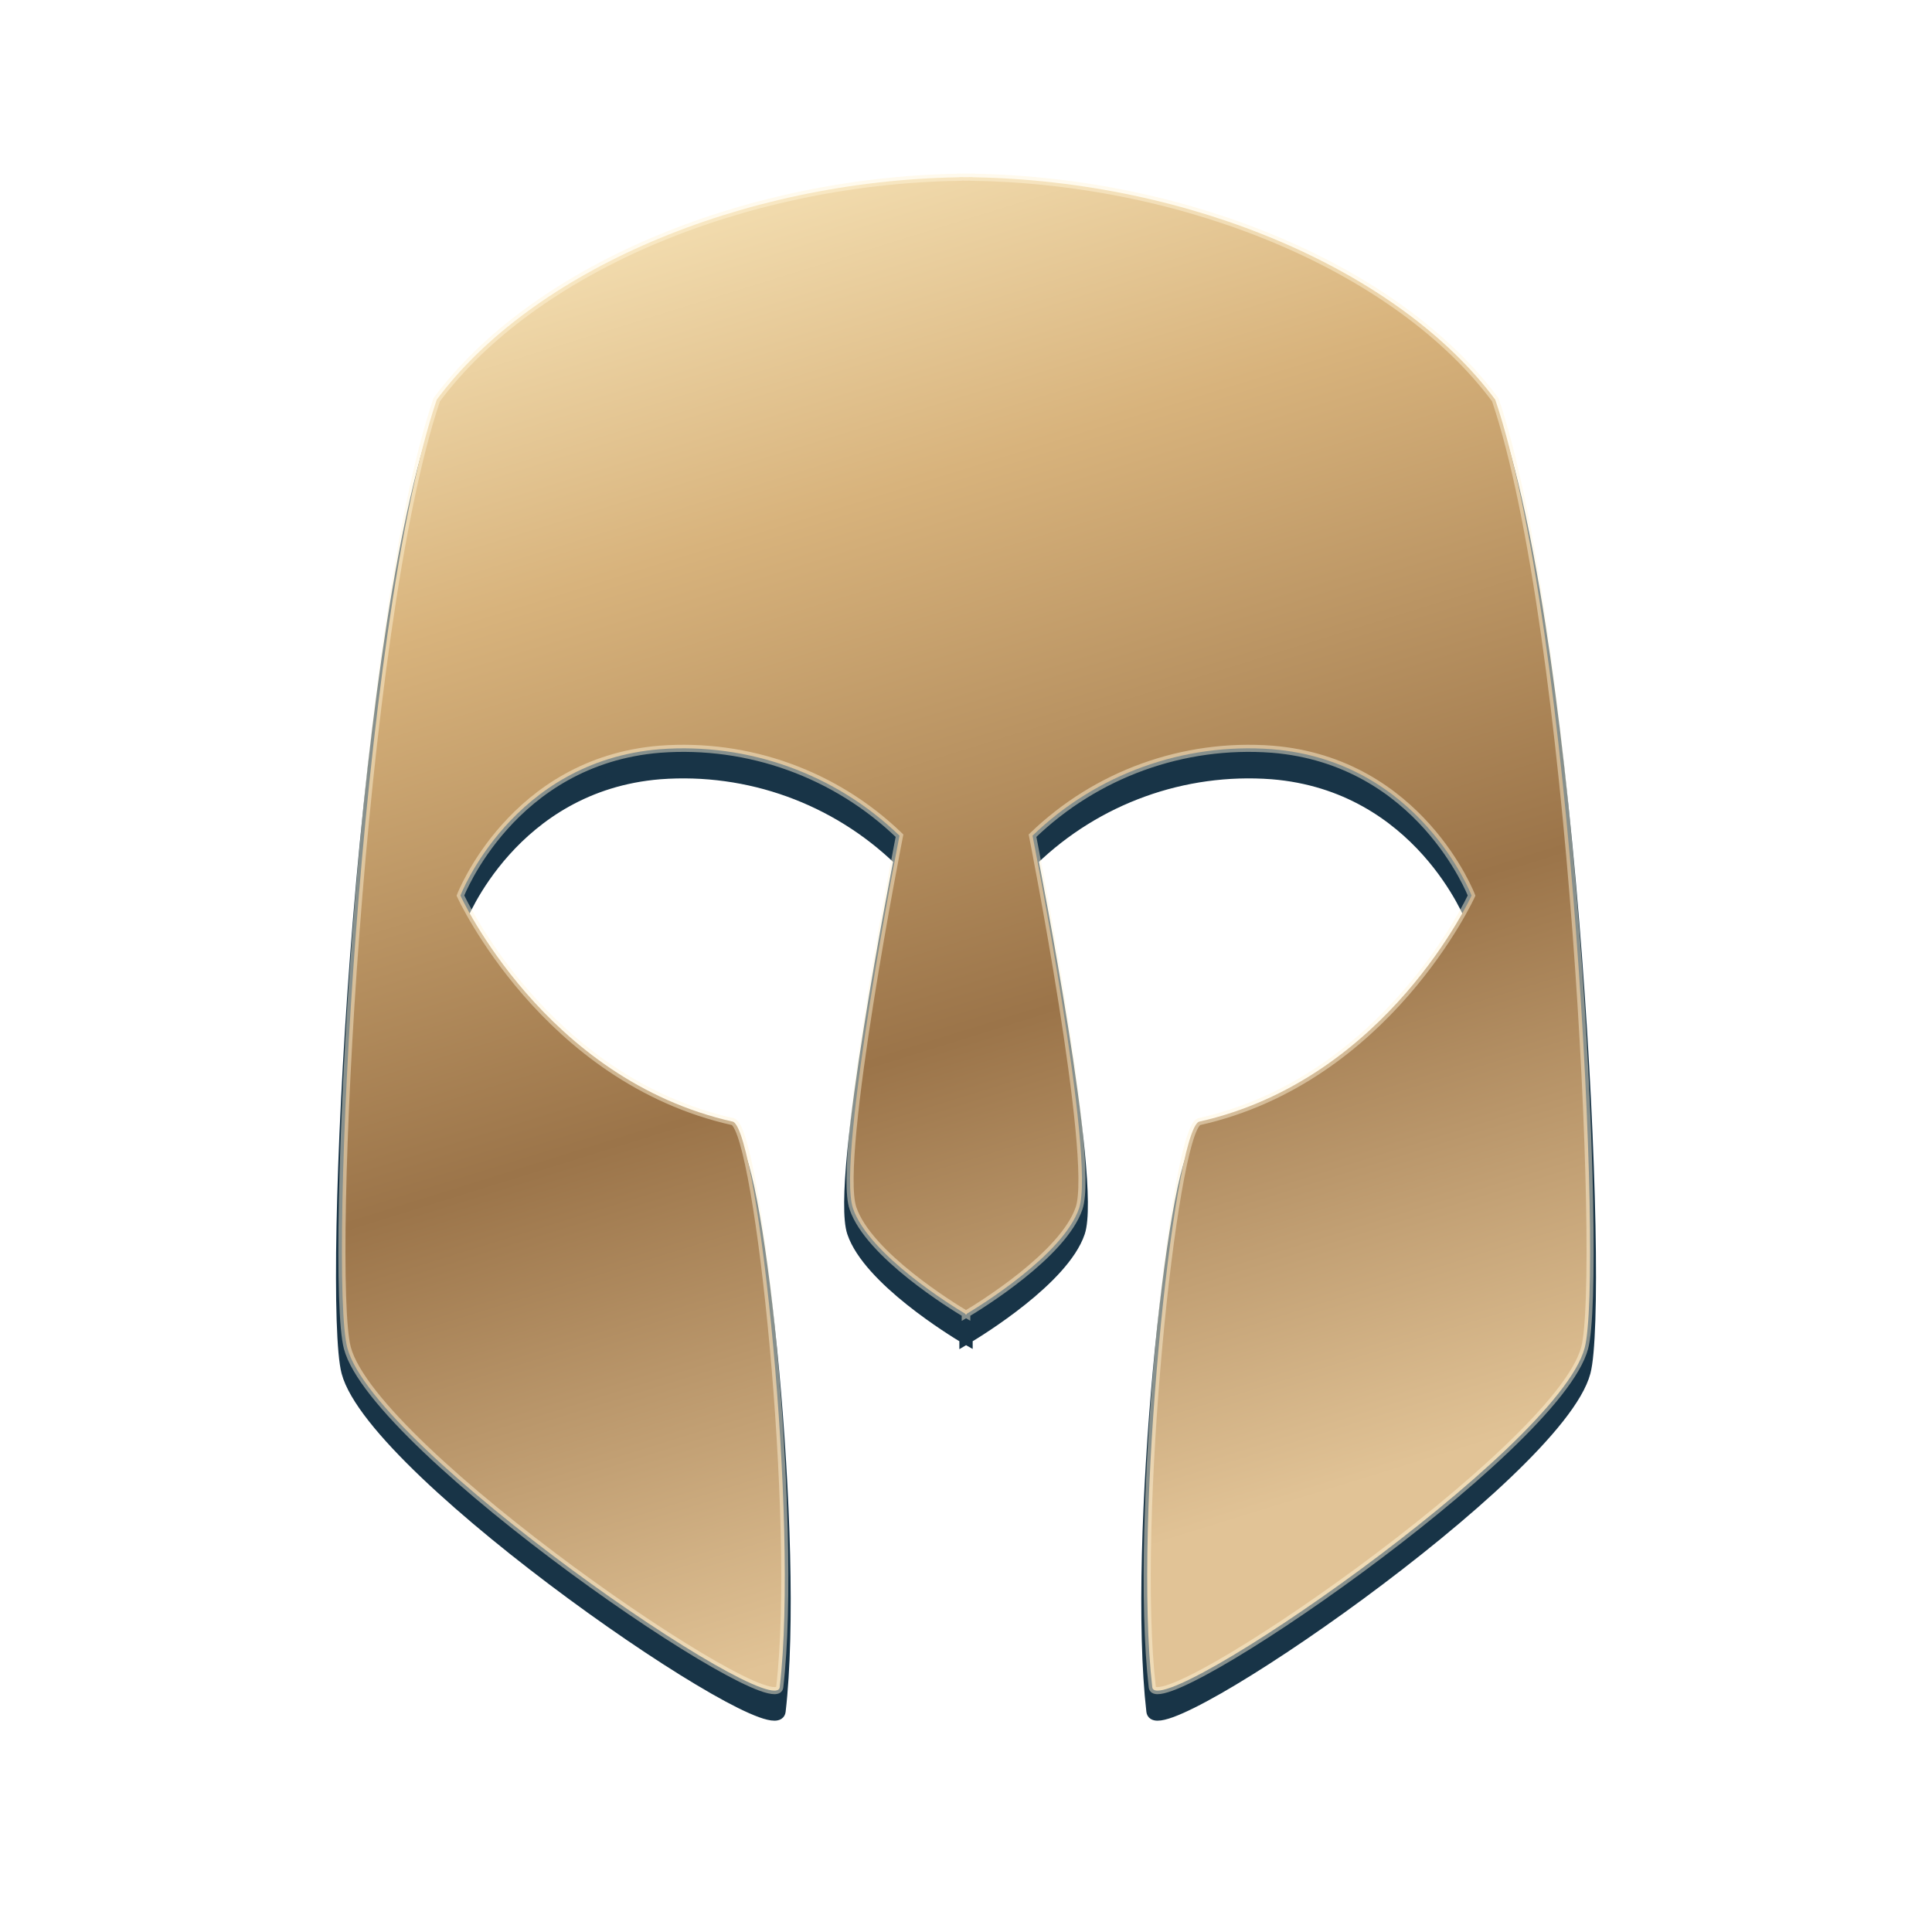
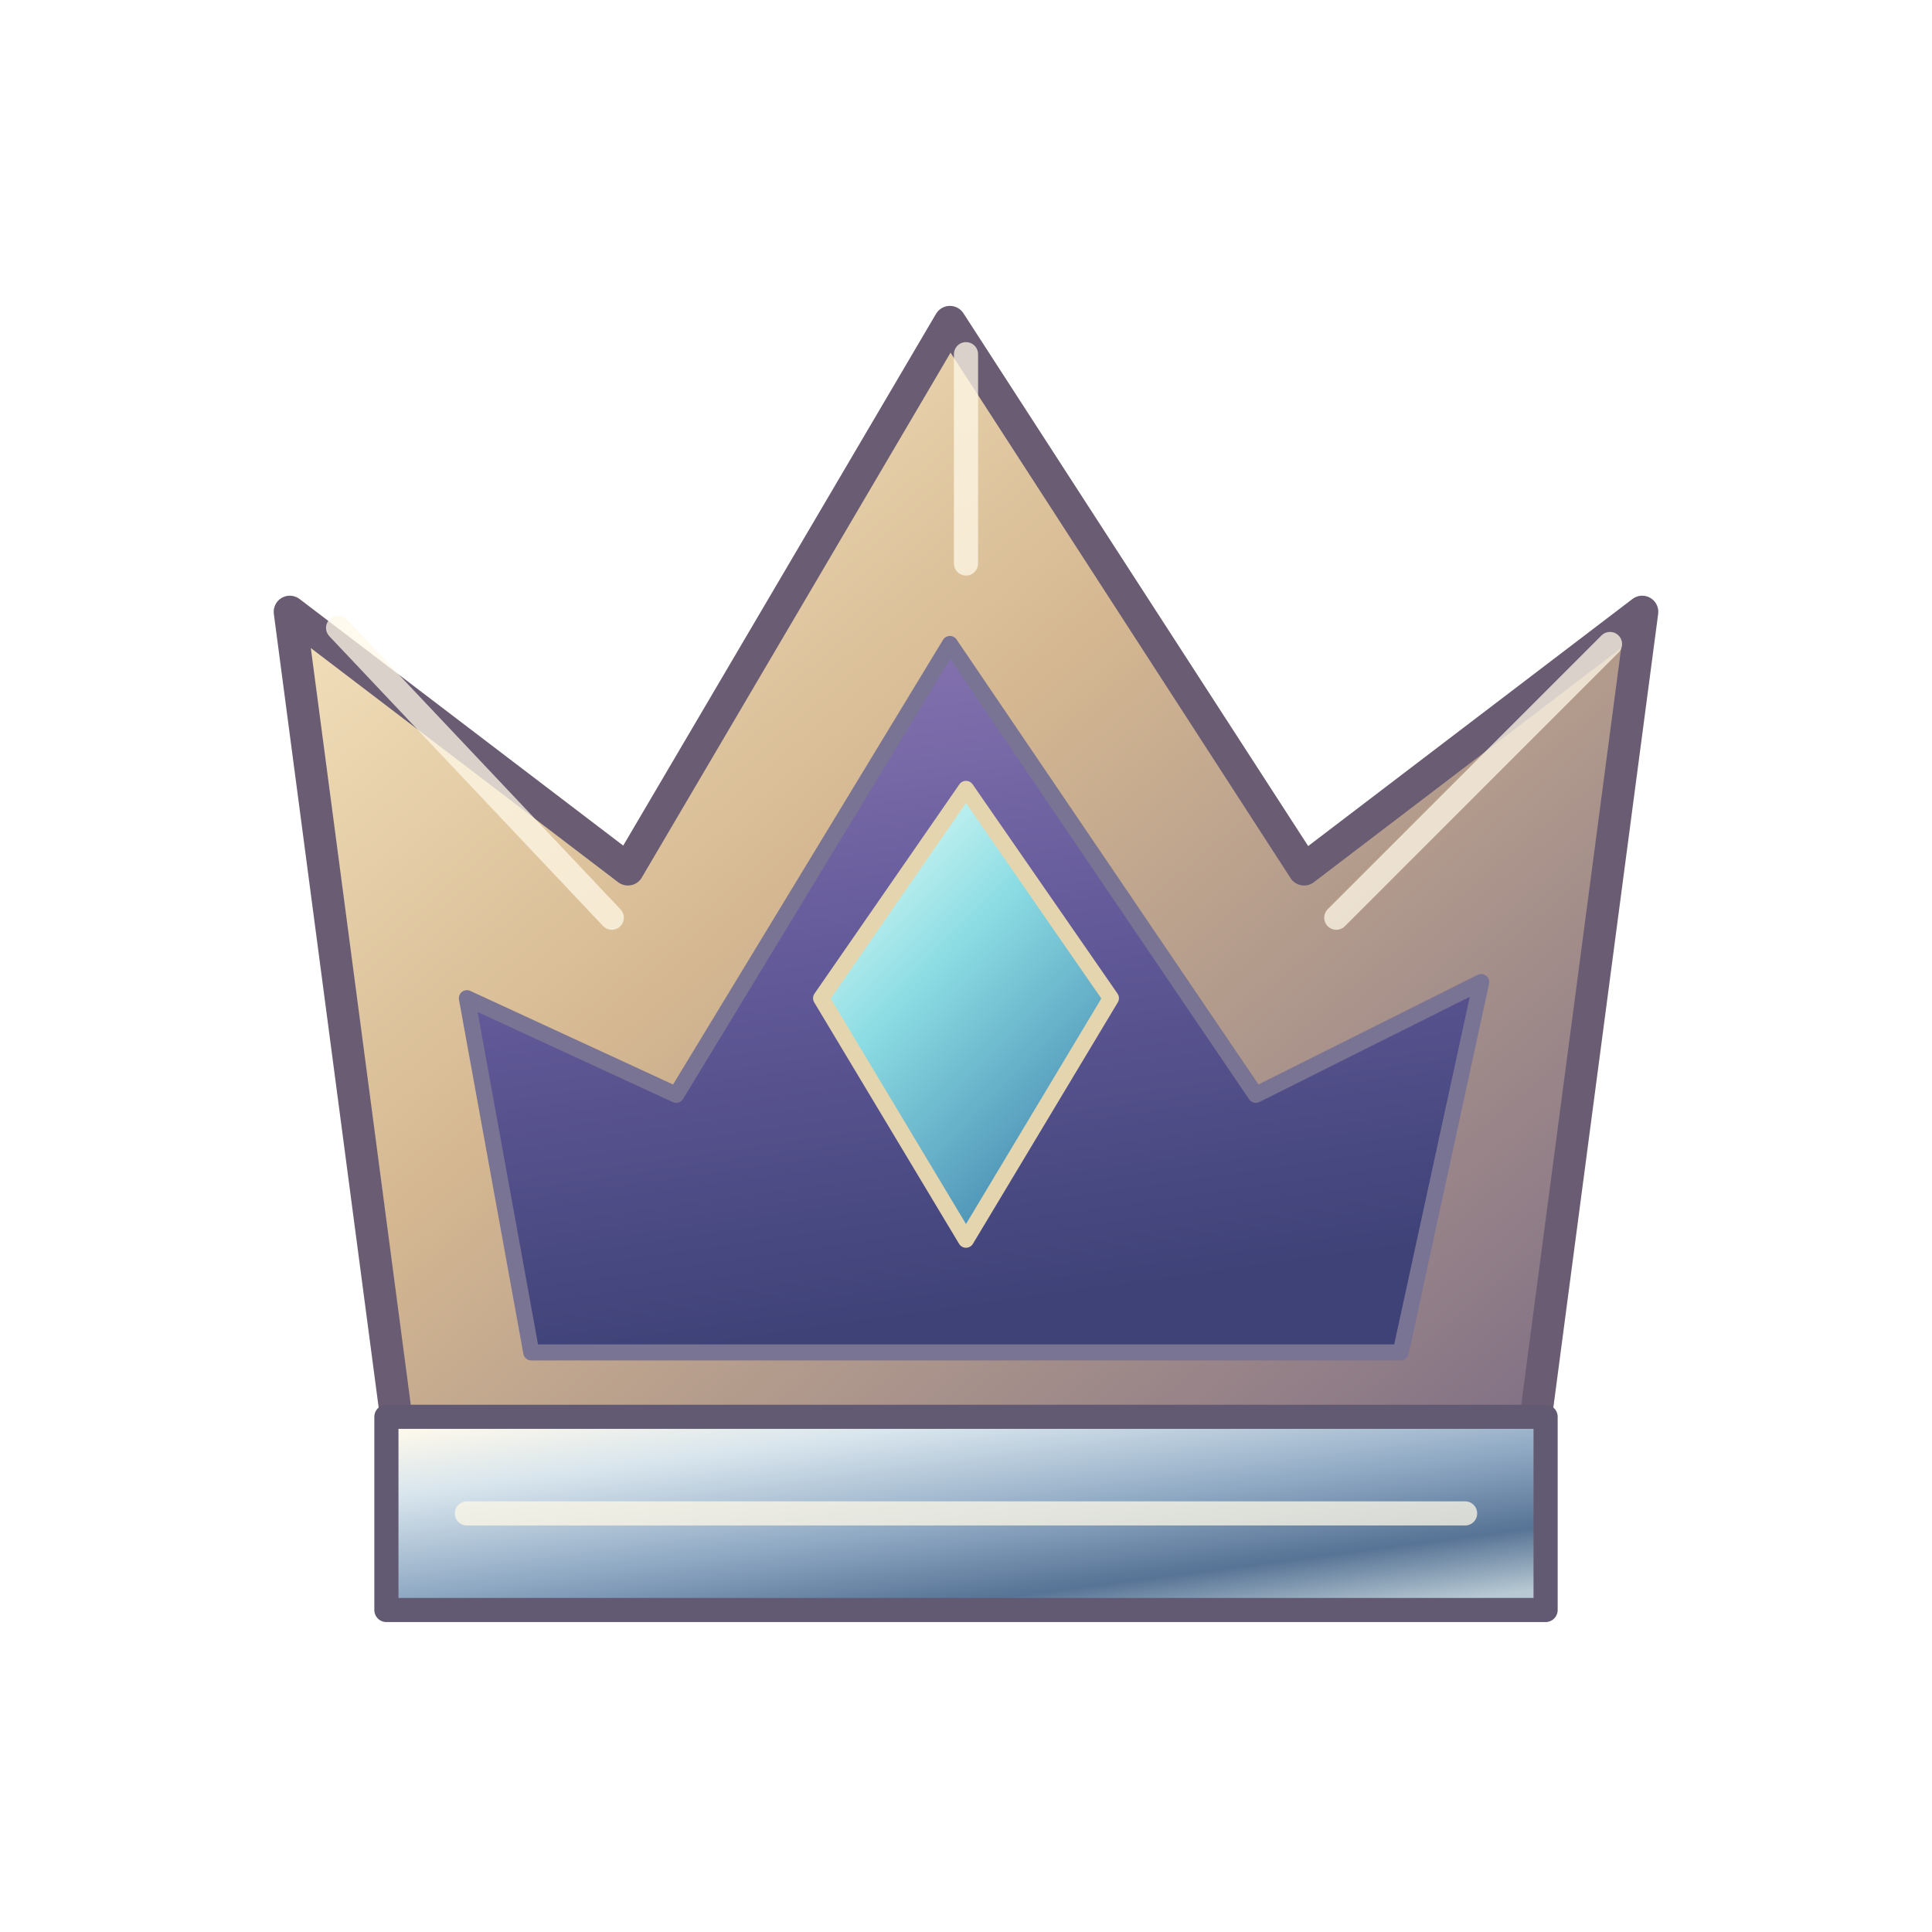
<svg xmlns="http://www.w3.org/2000/svg" width="384" height="384" viewBox="0 0 120 120">
  <defs>
-     <linearGradient id="bronze" x1="0" y1="0" x2=".25" y2="1">
-       <stop stop-color="#fff0c7" />
-       <stop offset=".3" stop-color="#d8b37c" />
-       <stop offset=".65" stop-color="#9b7449" />
-       <stop offset="1" stop-color="#e1c396" />
+     <linearGradient id="acier" x1=".08" y1="0" x2=".86" y2="1">
+       <stop stop-color="#fff9eb" />
+       <stop offset=".22" stop-color="#d8e5ed" />
+       <stop offset=".55" stop-color="#8ea8c3" />
+       <stop offset=".8" stop-color="#577395" />
+       <stop offset="1" stop-color="#b7c9d3" />
    </linearGradient>
-     <linearGradient id="email" x1=".2" y1="0" x2=".75" y2="1">
-       <stop stop-color="#73c9c8" />
-       <stop offset=".36" stop-color="#328b98" />
-       <stop offset="1" stop-color="#184a60" />
+     <linearGradient id="or" x1="0" y1="0" x2="1" y2="1">
+       <stop stop-color="#fff2cd" />
+       <stop offset=".43" stop-color="#d5b891" />
+       <stop offset="1" stop-color="#776884" />
    </linearGradient>
-     <linearGradient id="profond" x2=".4" y2="1">
-       <stop stop-color="#32667b" />
-       <stop offset="1" stop-color="#19394f" />
+     <linearGradient id="violet" x1=".12" y1="0" x2=".8" y2="1">
+       <stop stop-color="#f4eafc" />
+       <stop offset=".46" stop-color="#b5a1d4" />
+       <stop offset="1" stop-color="#645b9b" />
    </linearGradient>
-     <linearGradient id="ivoire" x2=".4" y2="1">
+     <linearGradient id="turquoise" x1=".13" y1="0" x2=".78" y2="1">
+       <stop stop-color="#e6fff9" />
+       <stop offset=".4" stop-color="#8bdce3" />
+       <stop offset="1" stop-color="#3e80ab" />
+     </linearGradient>
+     <linearGradient id="vert" x1=".15" y1="0" x2=".8" y2="1">
+       <stop stop-color="#efffee" />
+       <stop offset=".42" stop-color="#a4ddba" />
+       <stop offset="1" stop-color="#4b947e" />
+     </linearGradient>
+     <linearGradient id="ambre" x1=".12" y1="0" x2=".88" y2="1">
+       <stop stop-color="#fff6dc" />
+       <stop offset=".45" stop-color="#f3c487" />
+       <stop offset="1" stop-color="#ae6680" />
+     </linearGradient>
+     <linearGradient id="cuir" x1=".12" y1="0" x2=".88" y2="1">
+       <stop stop-color="#bd9c84" />
+       <stop offset=".55" stop-color="#856c78" />
+       <stop offset="1" stop-color="#443f68" />
+     </linearGradient>
+     <linearGradient id="nuit" x1="0" y1="0" x2=".35" y2="1">
+       <stop stop-color="#52628d" />
+       <stop offset=".42" stop-color="#31436f" />
+       <stop offset="1" stop-color="#182950" />
+     </linearGradient>
+     <linearGradient id="email" x1="0" y1="0" x2=".2" y2="1">
+       <stop stop-color="#8c77b4" />
+       <stop offset=".47" stop-color="#655b9b" />
+       <stop offset="1" stop-color="#3e4277" />
+     </linearGradient>
+     <linearGradient id="papier" x1=".15" y1="0" x2=".75" y2="1">
      <stop stop-color="#fff9e9" />
-       <stop offset="1" stop-color="#ded4bd" />
+       <stop offset=".53" stop-color="#e9e4e0" />
+       <stop offset="1" stop-color="#bcc9d8" />
    </linearGradient>
-     <linearGradient id="violet" x2=".5" y2="1">
-       <stop stop-color="#e4d5ff" />
-       <stop offset=".4" stop-color="#ad8cdd" />
-       <stop offset="1" stop-color="#65549b" />
-     </linearGradient>
-     <linearGradient id="argent" x2=".5" y2="1">
-       <stop stop-color="#f3f3ec" />
-       <stop offset=".4" stop-color="#b5c3ce" />
-       <stop offset="1" stop-color="#667991" />
-     </linearGradient>
-     <radialGradient id="ambre" cx=".3" cy=".2" r=".9">
-       <stop stop-color="#fff3ad" />
-       <stop offset=".35" stop-color="#efbc54" />
-       <stop offset=".7" stop-color="#b77728" />
-       <stop offset="1" stop-color="#795021" />
-     </radialGradient>
-     <radialGradient id="verre" cx=".3" cy=".25" r=".85">
-       <stop stop-color="#b9f6ef" />
-       <stop offset=".4" stop-color="#5bd5d9" />
-       <stop offset="1" stop-color="#226e8b" />
+     <radialGradient id="lueur">
+       <stop stop-color="#c5f7f5" stop-opacity=".38" />
+       <stop offset="1" stop-color="#c5f7f5" stop-opacity="0" />
    </radialGradient>
  </defs>
-   <g transform="translate(13.3672 12.5) scale(0.367188)">
-     <path d="M231.651,198.048c-4.576,17.3-72.411,63.694-73.143,57.389-3.268-28.153,3.564-93.545,7.877-95.648,31.963-7.131,46.136-38.259,46.136-38.259S203.8,98.8,178.763,96.774a52.65,52.65,0,0,0-40.51,14.628S149,165.914,146.13,174.418c-2.665,7.891-16.958,16.636-19,17.855,0,0.1,0,.149,0,0.149L127,192.348l-0.125.074s0-.052,0-0.149c-2.045-1.219-16.338-9.964-19-17.855-2.871-8.5,7.877-63.016,7.877-63.016a52.65,52.65,0,0,0-40.51-14.628C50.2,98.8,41.479,121.53,41.479,121.53s14.173,31.128,46.136,38.259c4.313,2.1,11.145,67.5,7.877,95.648-0.732,6.305-68.567-40.085-73.143-57.389C19.138,185.905,24.4,76.269,37.472,37.653,53.6,15.917,88.828.63,125.864,0.029A0.26,0.26,0,0,1,125.875,0c0.375,0,.75.011,1.125,0.014S127.75,0,128.125,0a0.26,0.26,0,0,1,.011.029c37.036,0.6,72.268,15.888,88.392,37.624C229.6,76.269,234.862,185.905,231.651,198.048Z" fill="#183447" fill-rule="evenodd" stroke="#183447" stroke-width="2" />
-   </g>
-   <g transform="translate(13.3672 11) scale(0.367188)">
-     <path d="M231.651,198.048c-4.576,17.3-72.411,63.694-73.143,57.389-3.268-28.153,3.564-93.545,7.877-95.648,31.963-7.131,46.136-38.259,46.136-38.259S203.8,98.8,178.763,96.774a52.65,52.65,0,0,0-40.51,14.628S149,165.914,146.13,174.418c-2.665,7.891-16.958,16.636-19,17.855,0,0.1,0,.149,0,0.149L127,192.348l-0.125.074s0-.052,0-0.149c-2.045-1.219-16.338-9.964-19-17.855-2.871-8.5,7.877-63.016,7.877-63.016a52.65,52.65,0,0,0-40.51-14.628C50.2,98.8,41.479,121.53,41.479,121.53s14.173,31.128,46.136,38.259c4.313,2.1,11.145,67.5,7.877,95.648-0.732,6.305-68.567-40.085-73.143-57.389C19.138,185.905,24.4,76.269,37.472,37.653,53.6,15.917,88.828.63,125.864,0.029A0.26,0.26,0,0,1,125.875,0c0.375,0,.75.011,1.125,0.014S127.75,0,128.125,0a0.26,0.26,0,0,1,.011.029c37.036,0.6,72.268,15.888,88.392,37.624C229.6,76.269,234.862,185.905,231.651,198.048Z" fill="url(#bronze)" fill-rule="evenodd" />
-     <g opacity=".48">
-       <path d="M231.651,198.048c-4.576,17.3-72.411,63.694-73.143,57.389-3.268-28.153,3.564-93.545,7.877-95.648,31.963-7.131,46.136-38.259,46.136-38.259S203.8,98.8,178.763,96.774a52.65,52.65,0,0,0-40.51,14.628S149,165.914,146.13,174.418c-2.665,7.891-16.958,16.636-19,17.855,0,0.1,0,.149,0,0.149L127,192.348l-0.125.074s0-.052,0-0.149c-2.045-1.219-16.338-9.964-19-17.855-2.871-8.5,7.877-63.016,7.877-63.016a52.65,52.65,0,0,0-40.51-14.628C50.2,98.8,41.479,121.53,41.479,121.53s14.173,31.128,46.136,38.259c4.313,2.1,11.145,67.5,7.877,95.648-0.732,6.305-68.567-40.085-73.143-57.389C19.138,185.905,24.4,76.269,37.472,37.653,53.6,15.917,88.828.63,125.864,0.029A0.26,0.26,0,0,1,125.875,0c0.375,0,.75.011,1.125,0.014S127.75,0,128.125,0a0.26,0.26,0,0,1,.011.029c37.036,0.6,72.268,15.888,88.392,37.624C229.6,76.269,234.862,185.905,231.651,198.048Z" fill="none" fill-rule="evenodd" stroke="#fff4d9" stroke-width="1.2" />
-     </g>
-   </g>
+   <path d="M18 38 39 54 59 20 81 54 102 38 95 91H25Z" fill="url(#or)" stroke="#6a5c73" stroke-width="2" stroke-linejoin="round" />
+   <path d="M29 62 42 68 59 40 78 68 92 61 87 84H33Z" fill="url(#email)" stroke="#797494" stroke-width="1" stroke-linejoin="round" />
+   <path d="M60 49 69 62 60 77 51 62Z" fill="url(#turquoise)" stroke="#e4d5ae" stroke-width="1" stroke-linejoin="round" />
+   <path d="M24 88h72v12H24Z" fill="url(#acier)" stroke="#625a72" stroke-width="1.5" stroke-linejoin="round" />
+   <path d="M21 39 38 57M60 22 60 35M100 40 83 57M29 94h62" fill="none" stroke="#fff8e7" stroke-width="1.5" stroke-opacity="0.75" stroke-linecap="round" stroke-linejoin="round" />
</svg>
